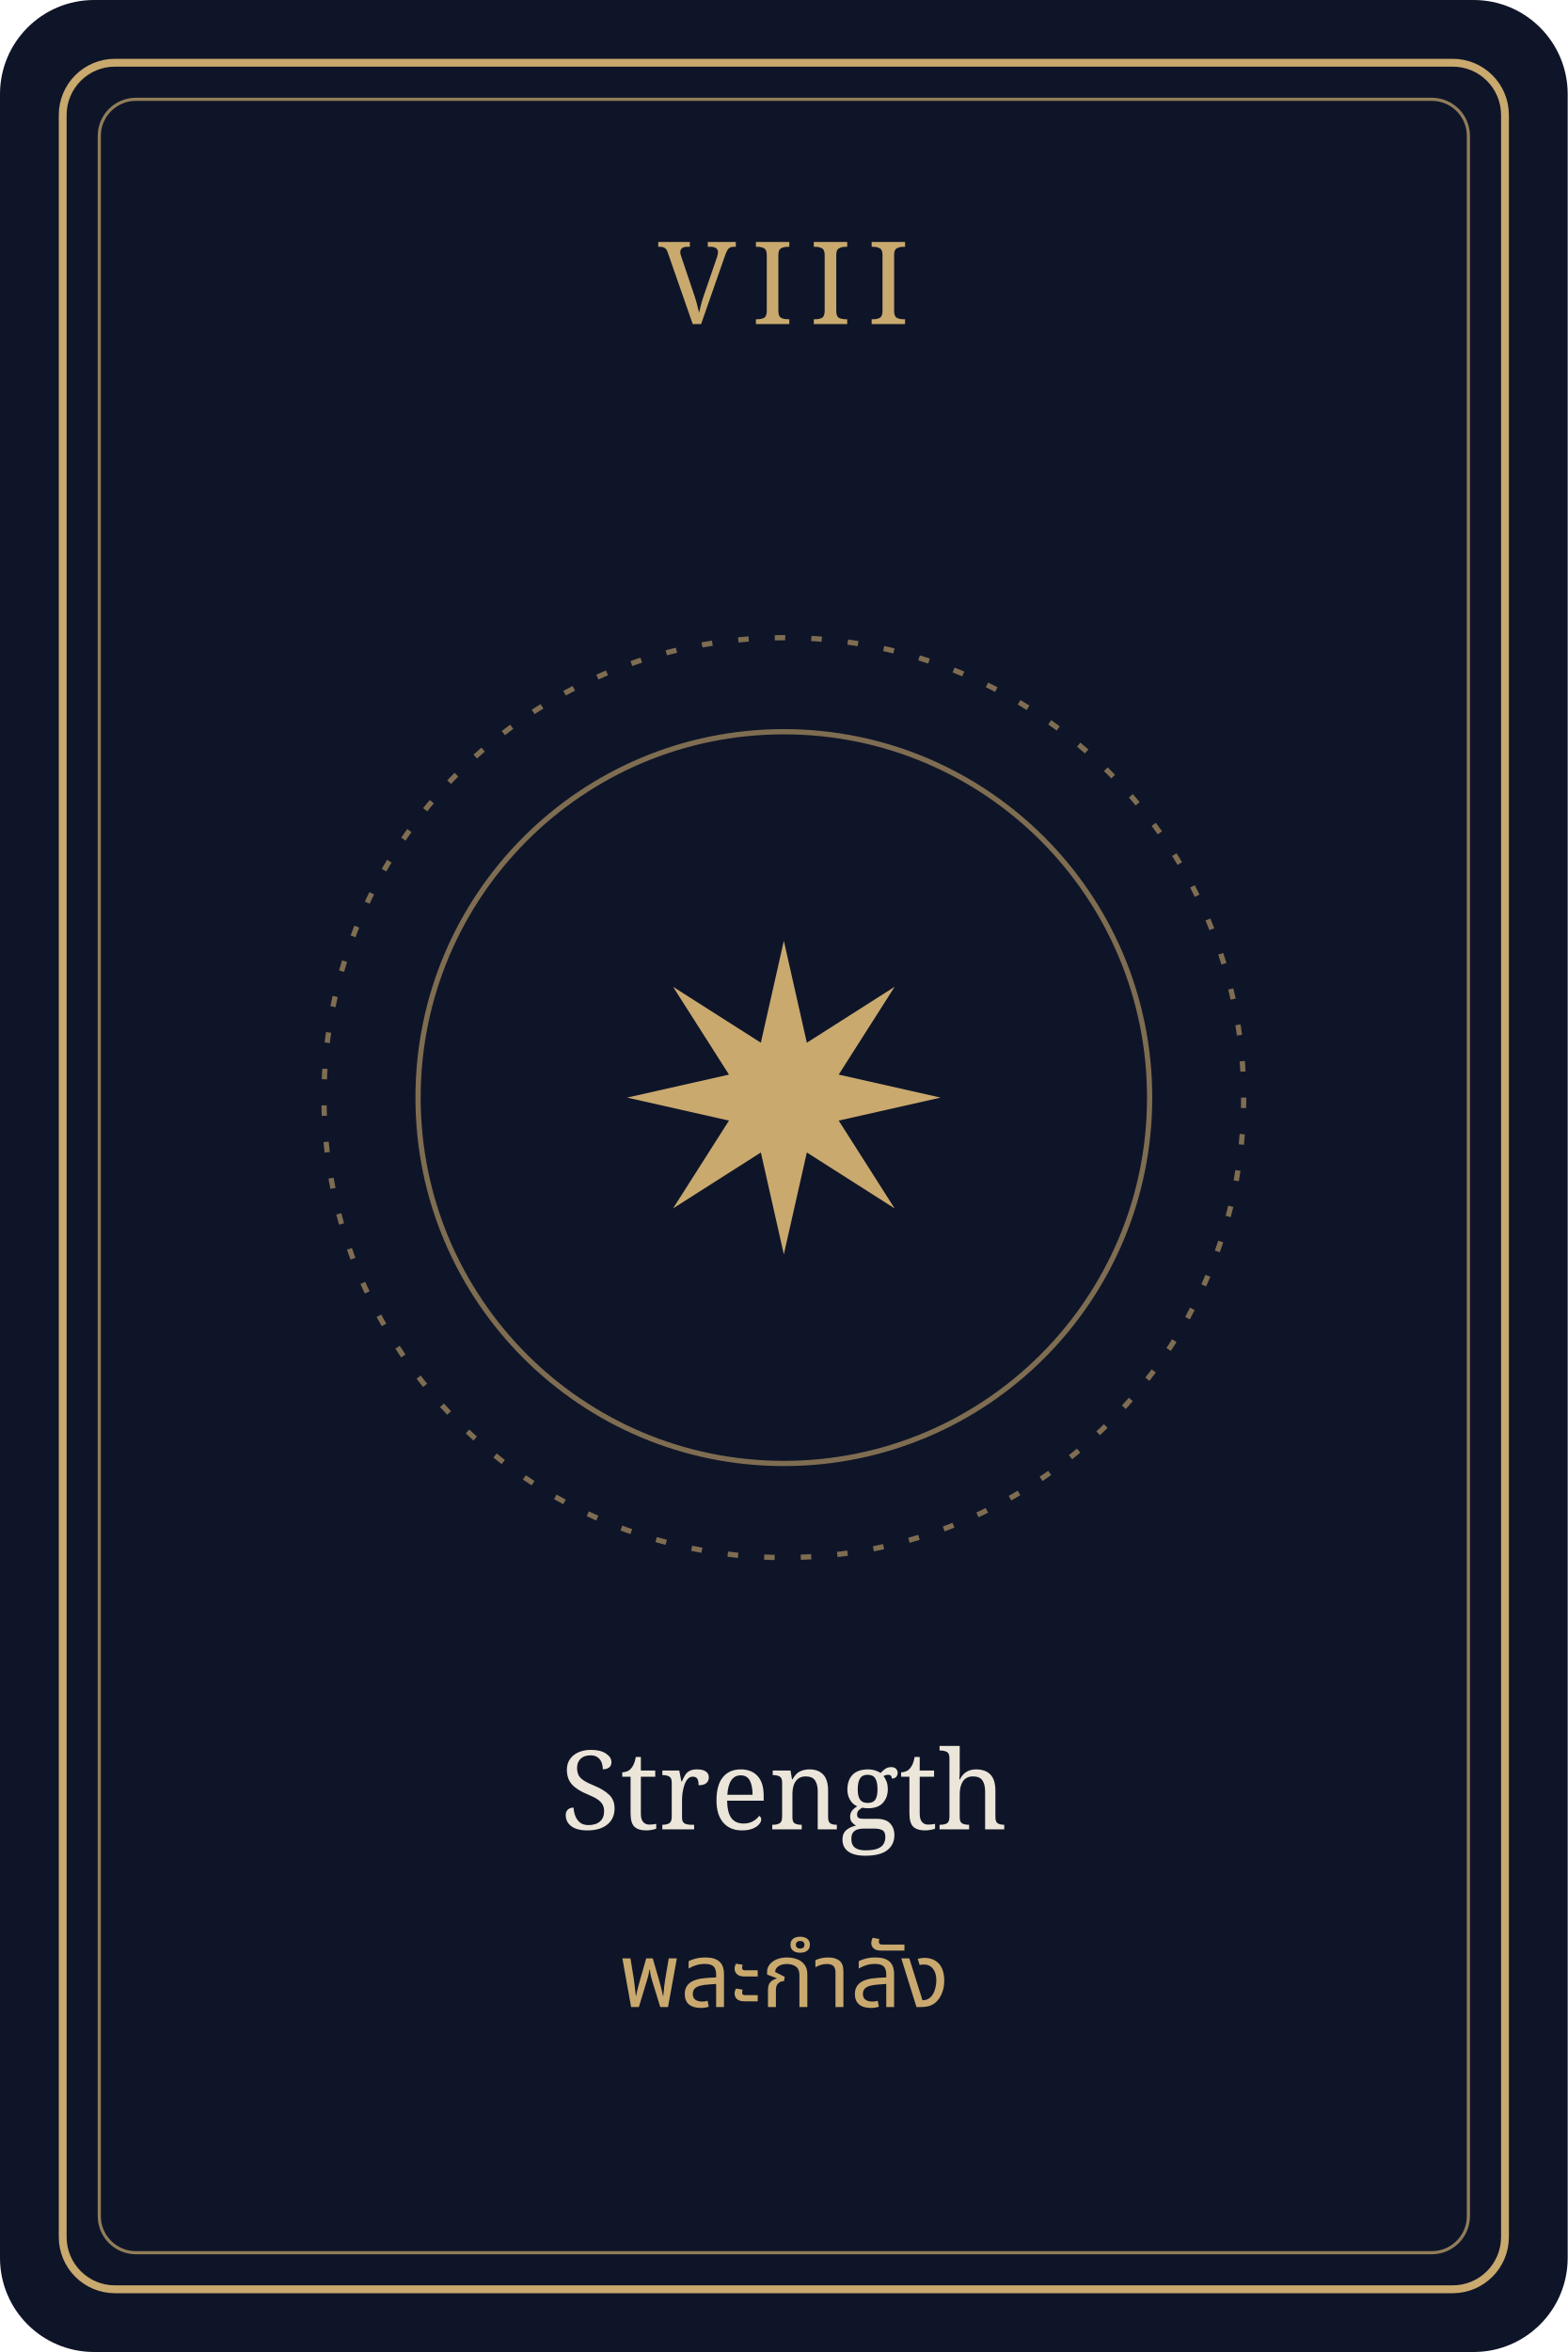
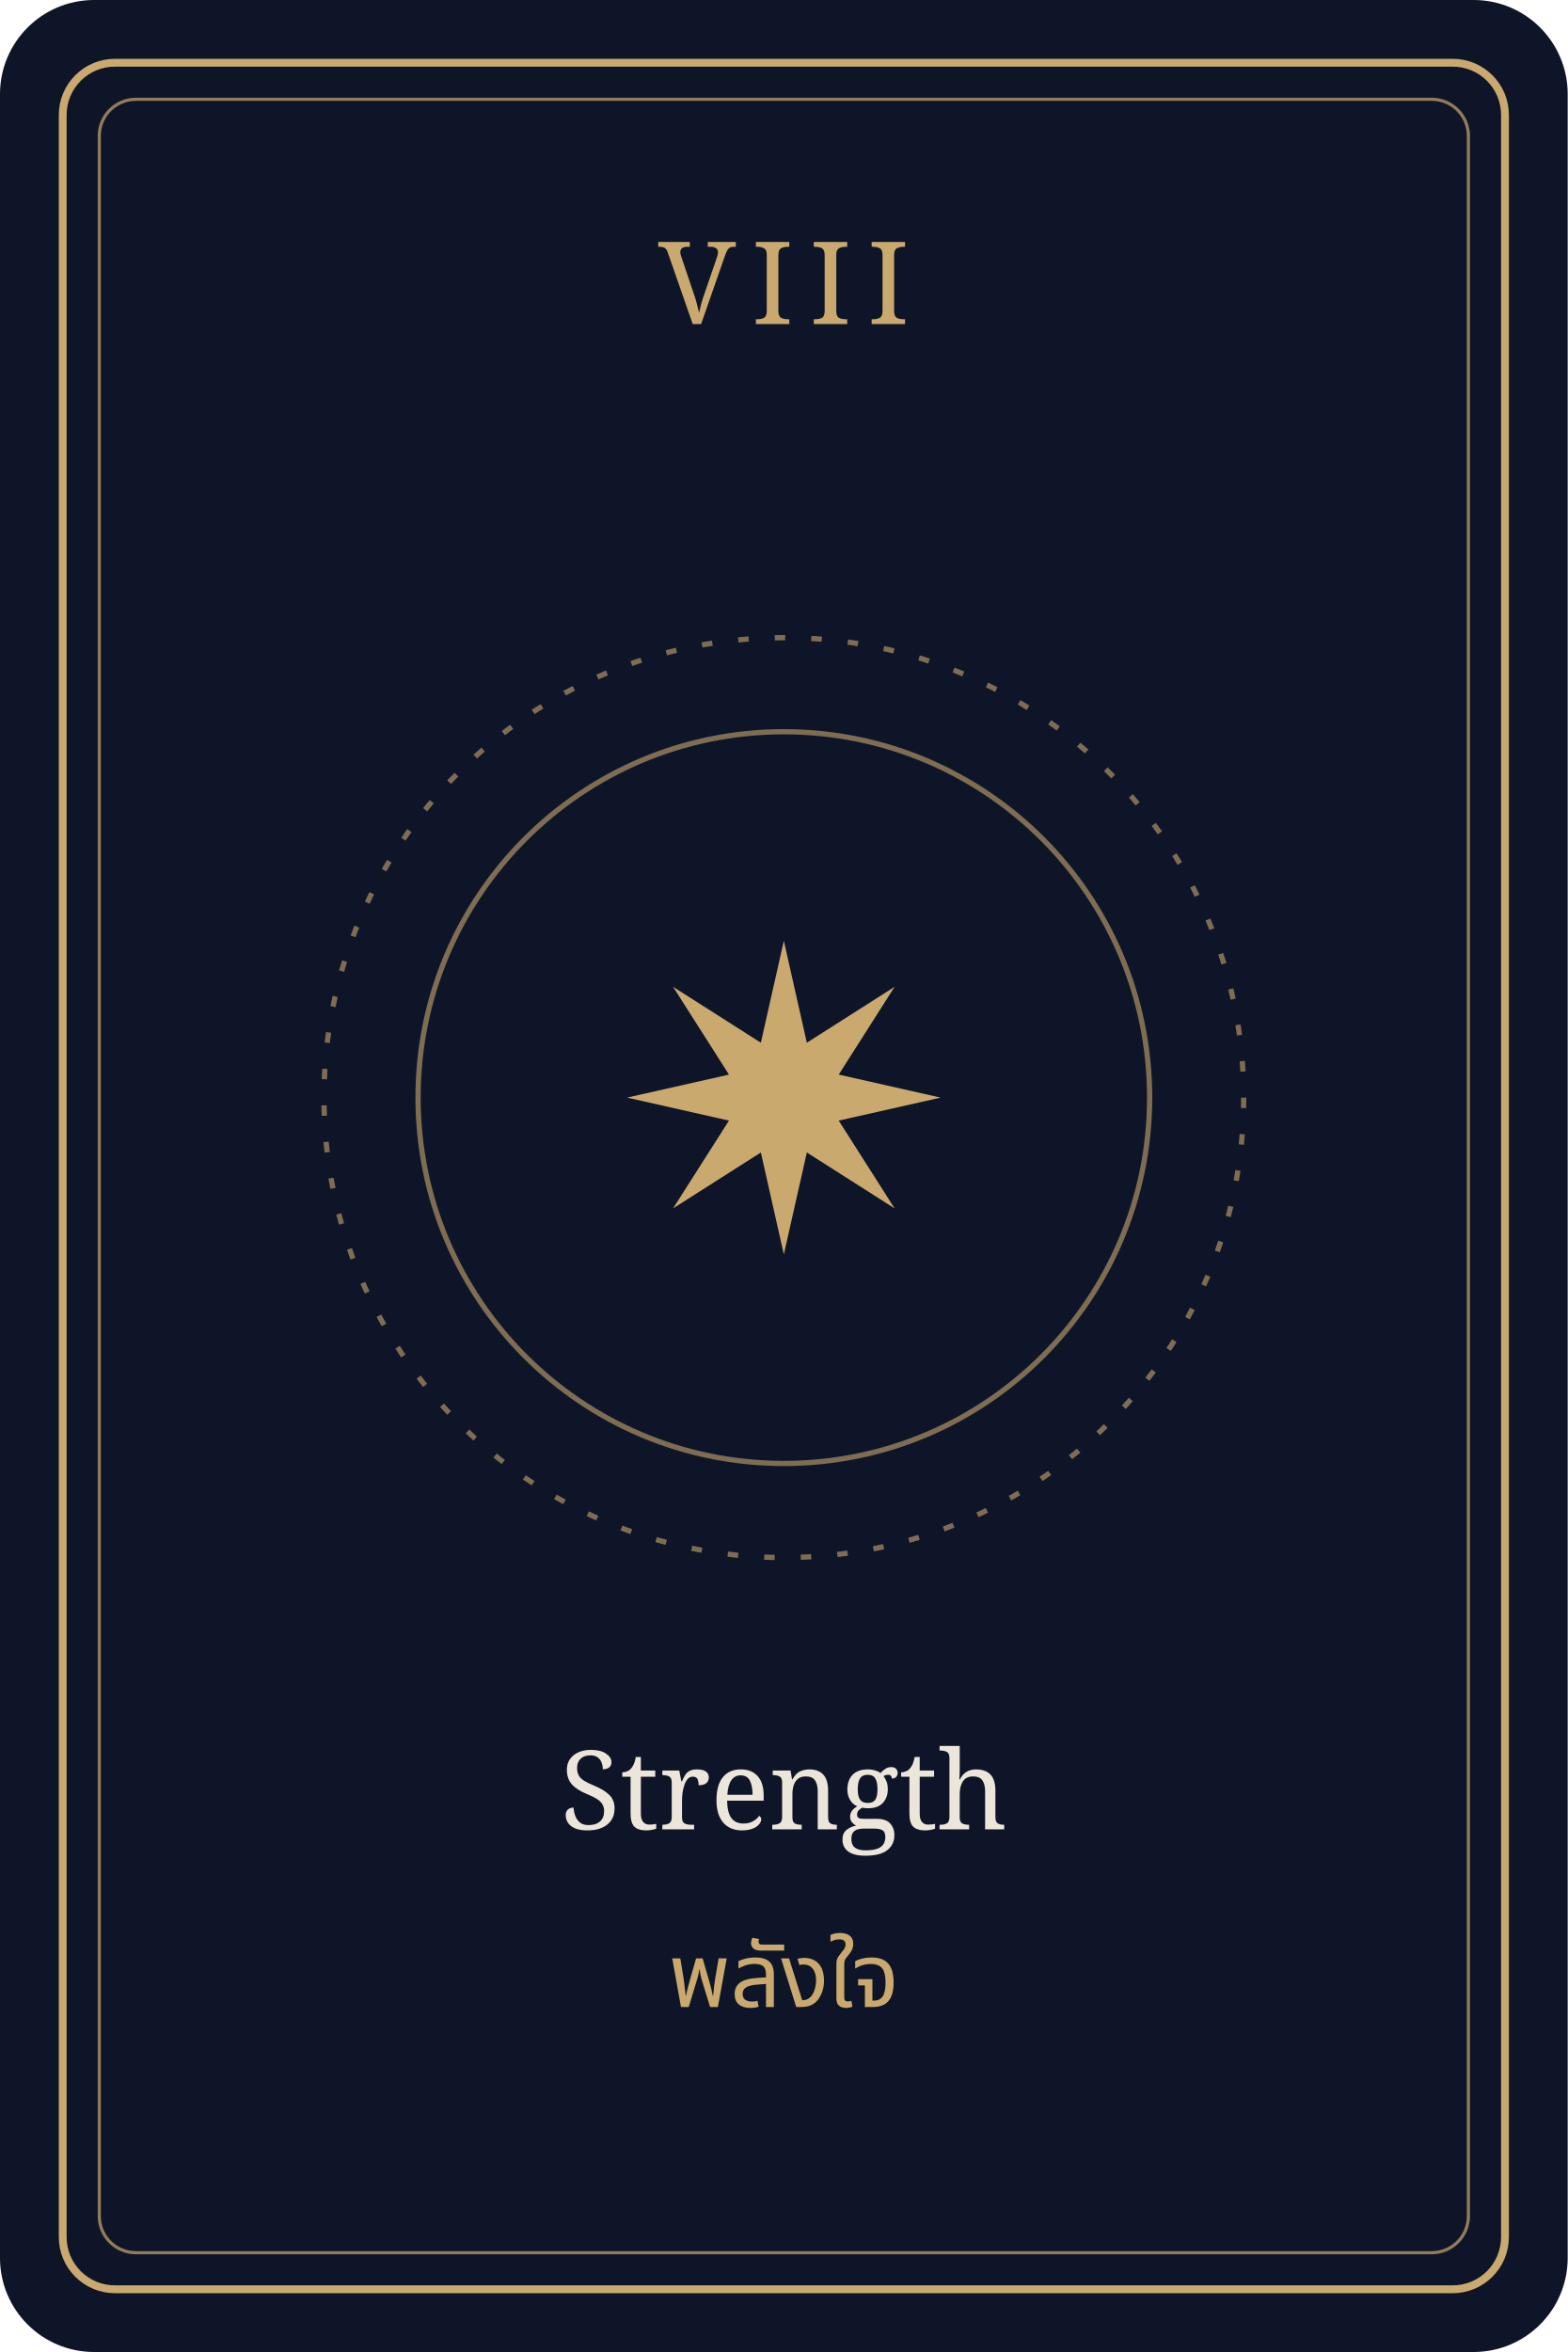
<svg xmlns="http://www.w3.org/2000/svg" viewBox="0 0 300 450">
  <rect width="300" height="450" rx="18" fill="#0f1528" />
  <rect x="12" y="12" width="276" height="426" rx="10" fill="none" stroke="#c9a96e" stroke-width="1.5" />
  <rect x="19" y="19" width="262" height="412" rx="7" fill="none" stroke="#c9a96e" stroke-width=".6" opacity=".7" />
  <text x="150" y="62" text-anchor="middle" fill="#c9a96e" font-family="Georgia,serif" font-size="22" letter-spacing="3">VIII</text>
  <g fill="none" stroke="#c9a96e" stroke-width="1" opacity=".6">
    <circle cx="150" cy="210" r="70" />
    <circle cx="150" cy="210" r="88" stroke-dasharray="2 5" />
  </g>
  <g fill="#c9a96e">
    <polygon points="150.0,180.0 154.4,199.5 171.2,188.8 160.5,205.6 180.0,210.0 160.5,214.4 171.2,231.2 154.4,220.5 150.0,240.0 145.6,220.5 128.8,231.2 139.5,214.4 120.0,210.0 139.5,205.6 128.8,188.8 145.6,199.5" />
  </g>
  <text x="150" y="350" text-anchor="middle" fill="#ece6da" font-family="Georgia,serif" font-size="21">Strength</text>
-   <text x="150" y="384" text-anchor="middle" fill="#c9a96e" font-family="'Noto Sans Thai','IBM Plex Sans Thai',sans-serif" font-size="17">พละกำลัง</text>
+   <text x="150" y="384" text-anchor="middle" fill="#c9a96e" font-family="'Noto Sans Thai','IBM Plex Sans Thai',sans-serif" font-size="17">พลังใจ</text>
</svg>
